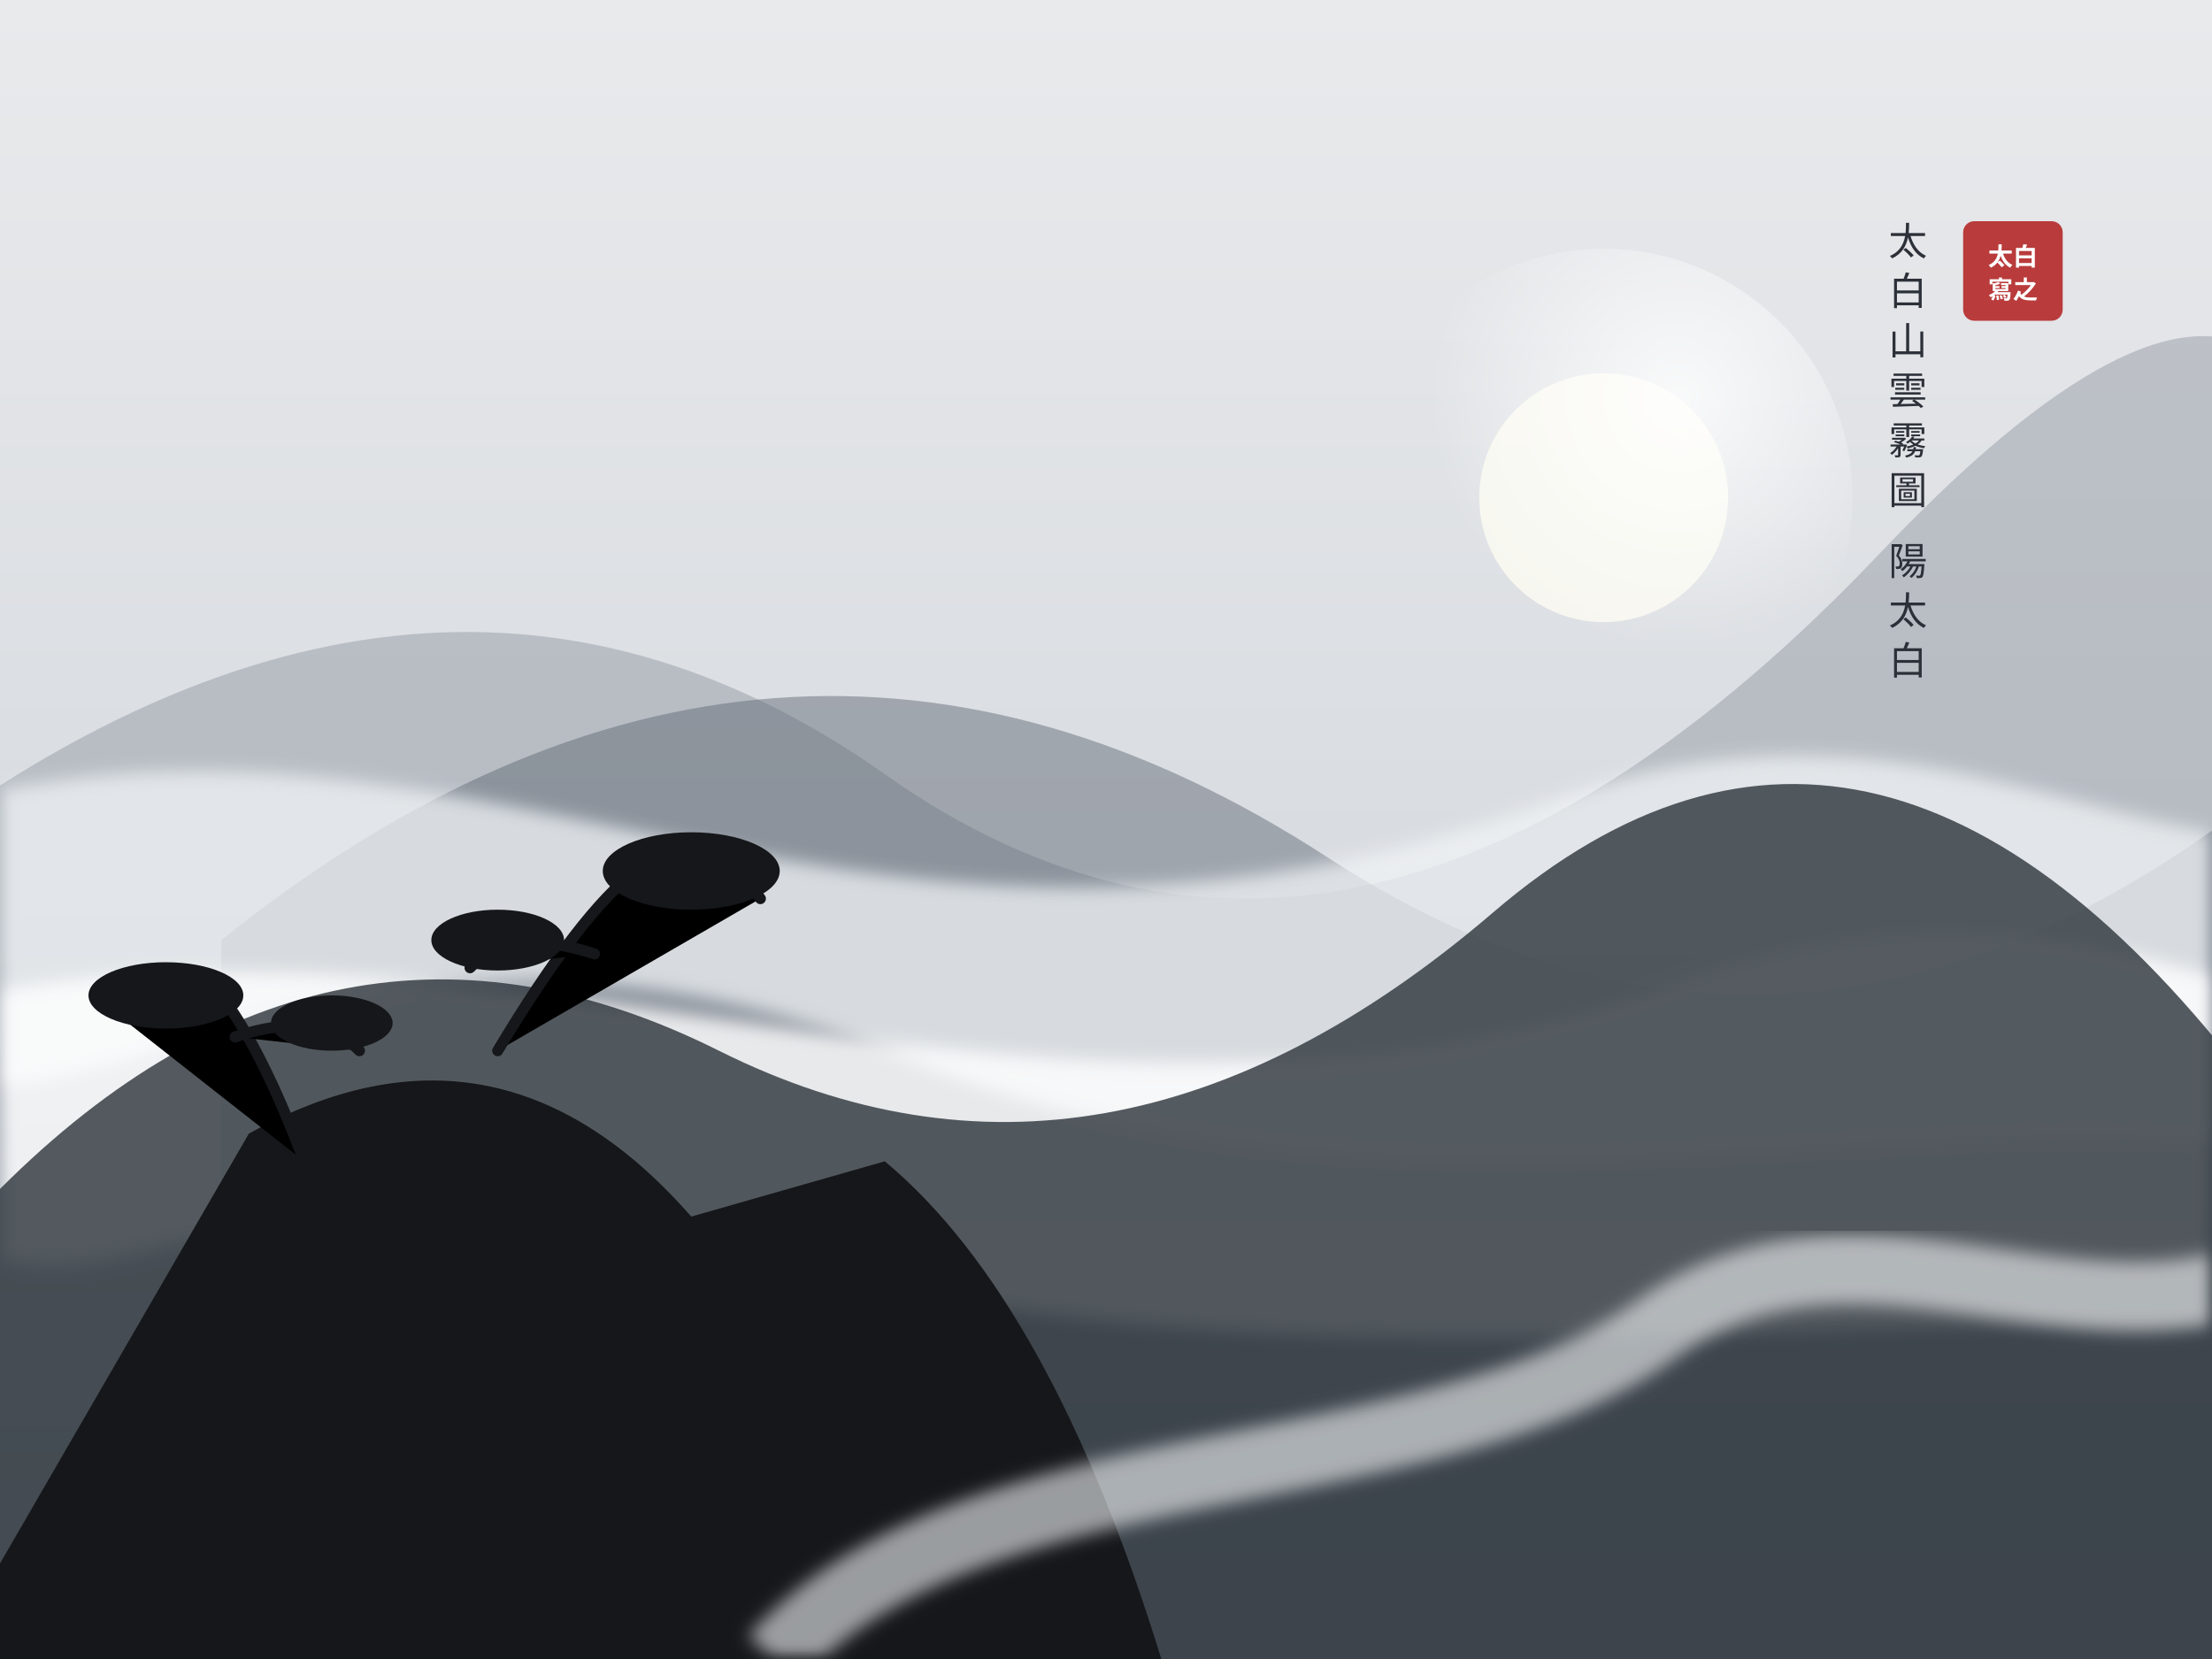
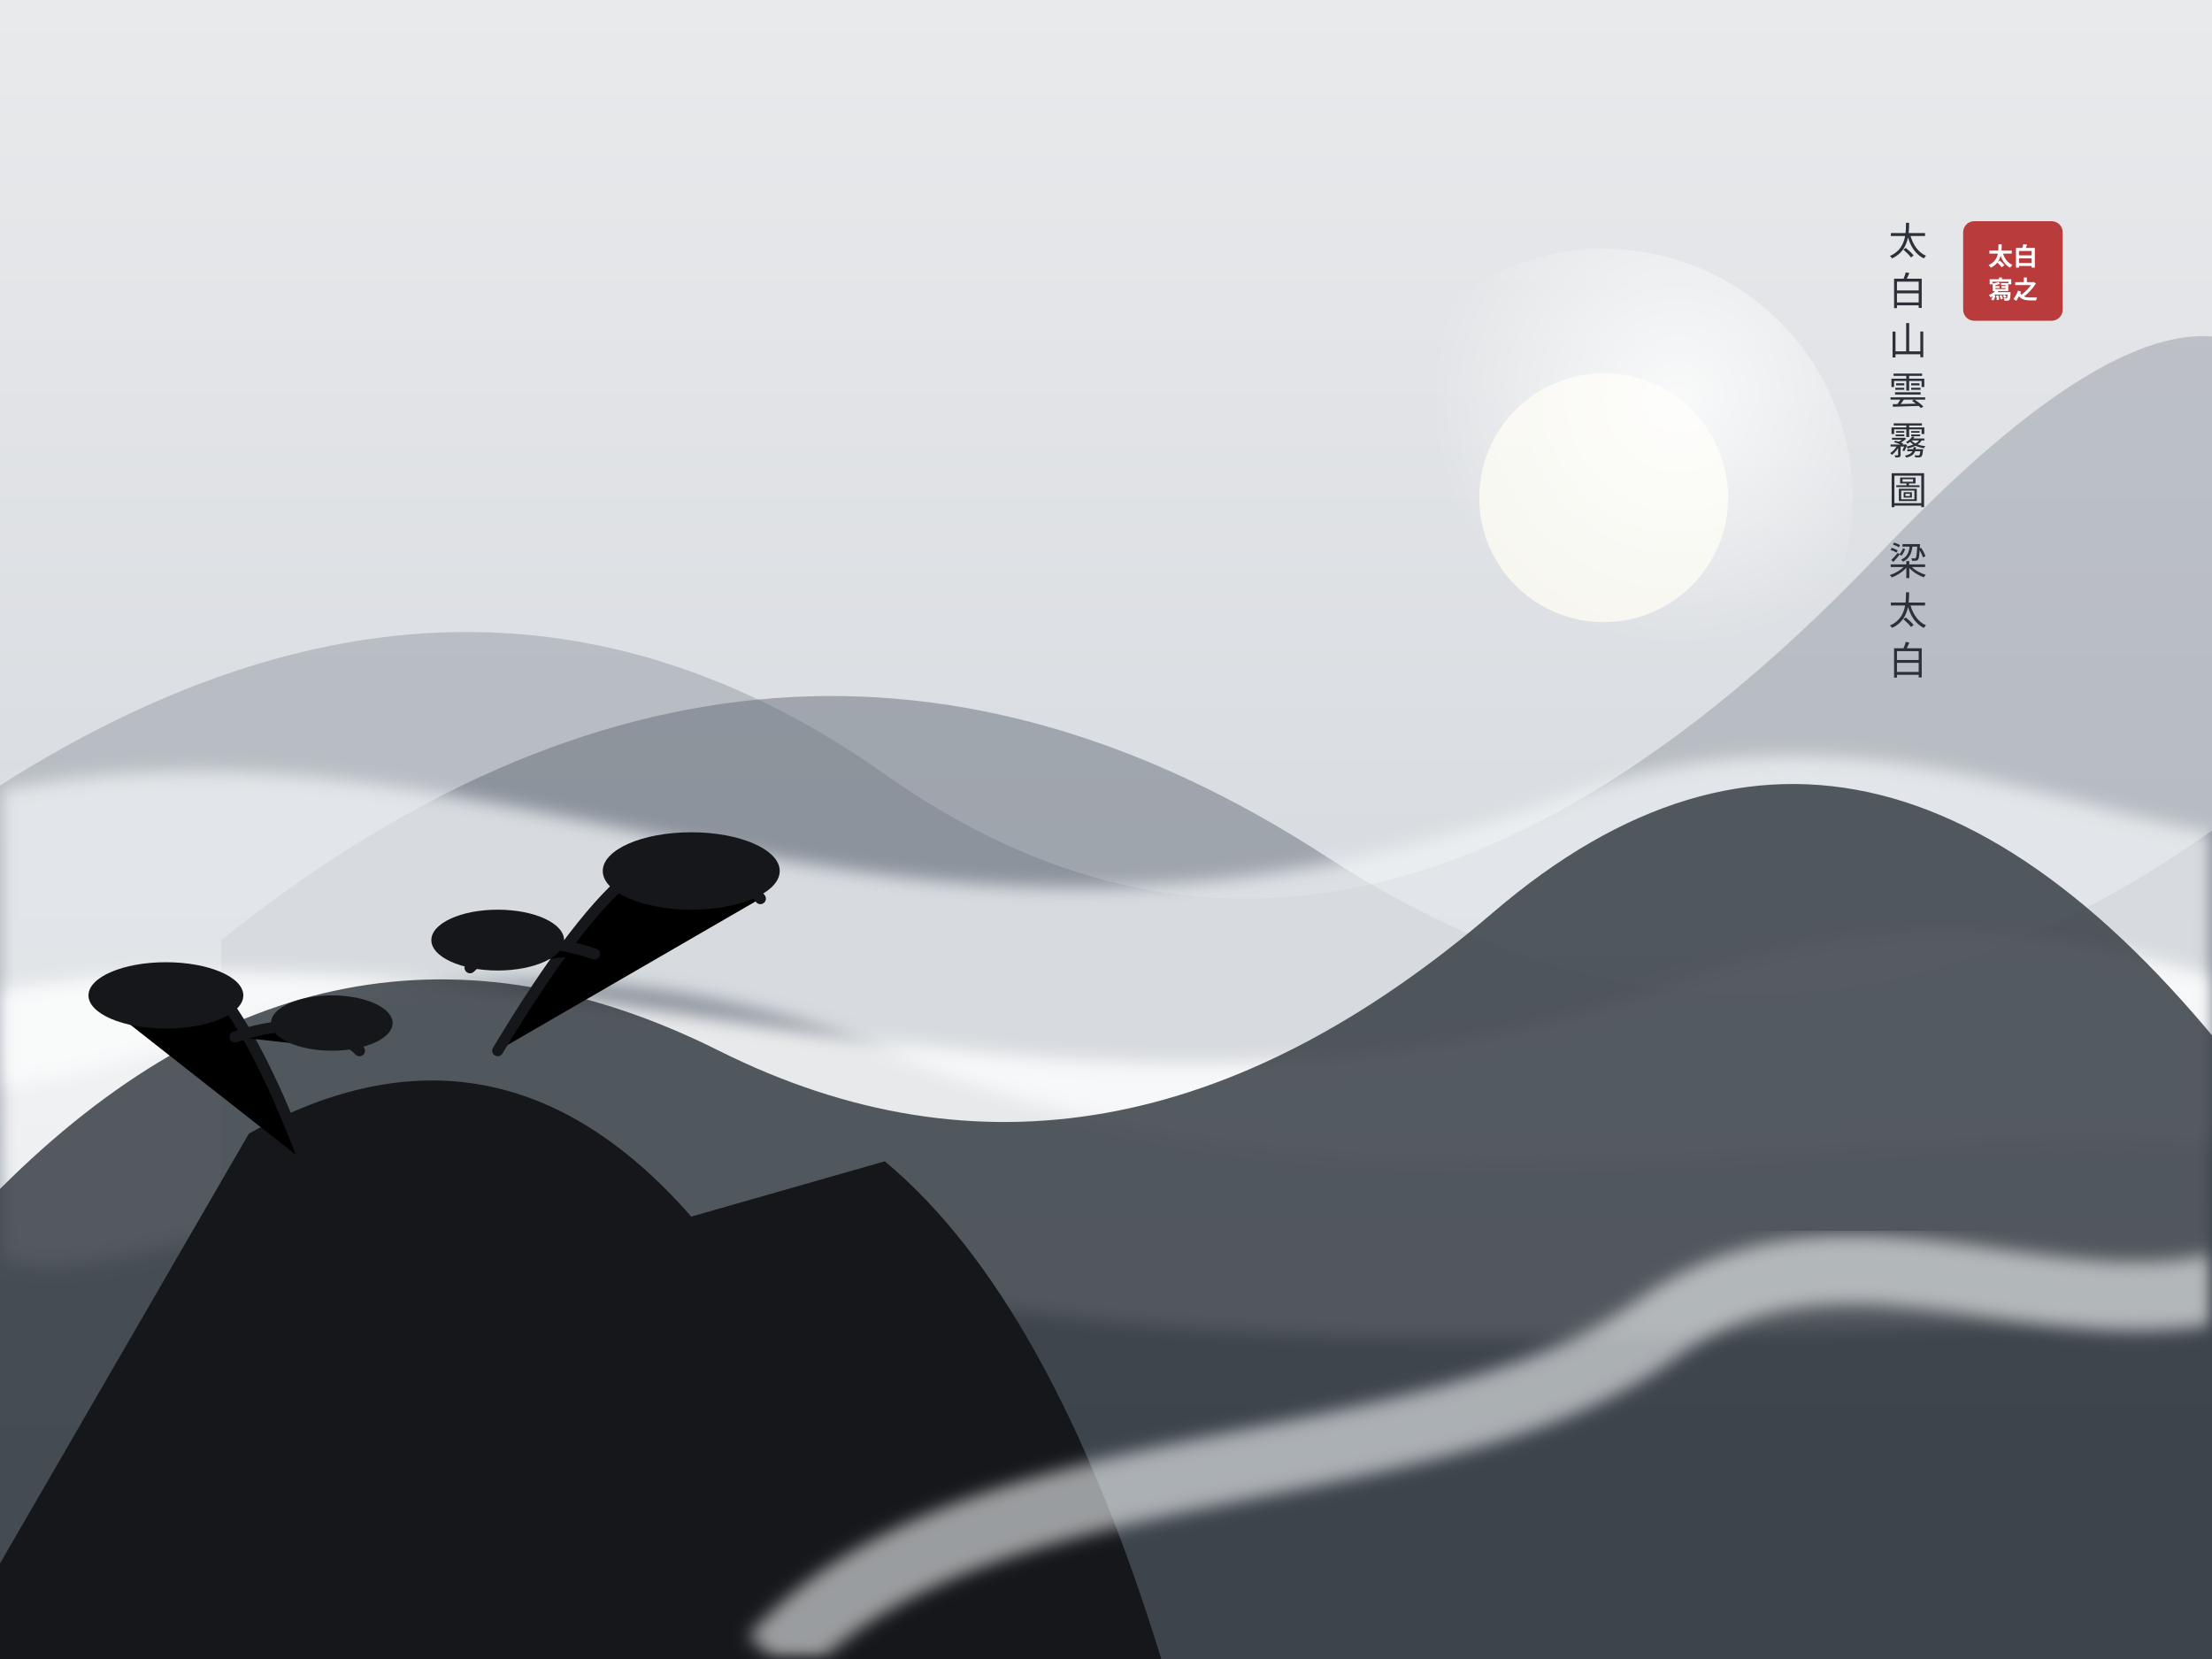
<svg xmlns="http://www.w3.org/2000/svg" viewBox="0 0 800 600" width="100%" height="100%">
  <defs>
    <linearGradient id="skyGrad" x1="0" y1="0" x2="0" y2="1">
      <stop offset="0%" stop-color="#e9eaec" />
      <stop offset="60%" stop-color="#d6dadf" />
      <stop offset="100%" stop-color="#b8bec7" />
    </linearGradient>
    <radialGradient id="mistLight" cx="65%" cy="30%" r="50%">
      <stop offset="0%" stop-color="#ffffff" stop-opacity="0.8" />
      <stop offset="100%" stop-color="#ffffff" stop-opacity="0" />
    </radialGradient>
    <filter id="inkBlur">
      <feGaussianBlur stdDeviation="3" />
    </filter>
  </defs>
  <rect width="800" height="600" fill="url(#skyGrad)" />
  <circle cx="580" cy="180" r="45" fill="#fcfaf2" opacity="0.85" />
  <circle cx="580" cy="180" r="90" fill="url(#mistLight)" />
  <path d="M-50 320 Q 150 160, 320 280 T 680 200 T 850 310 L 850 600 L -50 600 Z" fill="#757e8a" opacity="0.35" />
  <path d="M80 340 Q 280 180, 480 310 T 880 230 L 880 600 L 80 600 Z" fill="#58616d" opacity="0.45" />
  <path d="M-20 290 C 180 240, 310 380, 560 290 C 690 240, 780 320, 850 300 L 850 420 C 700 390, 510 460, 320 380 C 140 310, 40 410, -20 390 Z" fill="#f0f3f6" opacity="0.75" filter="url(#inkBlur)" />
  <path d="M-10 360 C 200 320, 390 440, 620 350 C 740 310, 810 370, 850 360 L 850 480 C 680 470, 450 510, 260 450 C 90 410, 40 480, -10 450 Z" fill="#ffffff" opacity="0.8" filter="url(#inkBlur)" />
  <path d="M0 430 Q 120 310, 260 380 T 540 330 T 820 400 L 820 600 L 0 600 Z" fill="#2c333a" opacity="0.8" />
  <path d="M -20 600 L 90 410 Q 180 360, 250 440 L 320 420 Q 380 470, 420 600 Z" fill="#15171a" />
  <g stroke="#15171a" stroke-width="4" stroke-linecap="round">
    <path d="M110 420 Q 95 380, 80 360 Q 60 350, 40 365" />
    <path d="M85 375 Q 115 365, 130 380" />
    <path d="M180 380 Q 210 330, 230 315 Q 260 305, 275 325" />
    <path d="M215 345 Q 185 335, 170 350" />
  </g>
  <ellipse cx="60" cy="360" rx="28" ry="12" fill="#15171a" />
  <ellipse cx="120" cy="370" rx="22" ry="10" fill="#15171a" />
  <ellipse cx="250" cy="315" rx="32" ry="14" fill="#15171a" />
  <ellipse cx="180" cy="340" rx="24" ry="11" fill="#15171a" />
  <path d="M 280 600 C 350 520, 520 540, 600 480 C 670 430, 750 490, 820 460" stroke="#f4f6f8" stroke-width="25" fill="none" opacity="0.6" filter="url(#inkBlur)" />
  <g transform="translate(710, 80)">
    <rect width="36" height="36" rx="4" fill="#b93b3b" />
    <text x="18" y="16" font-family="'Noto Serif KR', serif" font-size="9" font-weight="bold" fill="#fff" text-anchor="middle">太白</text>
    <text x="18" y="28" font-family="'Noto Serif KR', serif" font-size="9" font-weight="bold" fill="#fff" text-anchor="middle">寫之</text>
  </g>
-   <text x="690" y="80" font-family="'Noto Serif KR', serif" font-size="14" fill="#2c3038" writing-mode="vertical-rl" letter-spacing="4">太白山雲霧圖 陽太白</text>
+   <text x="690" y="80" font-family="'Noto Serif KR', serif" font-size="14" fill="#2c3038" writing-mode="vertical-rl" letter-spacing="4">太白山雲霧圖 梁太白</text>
</svg>
